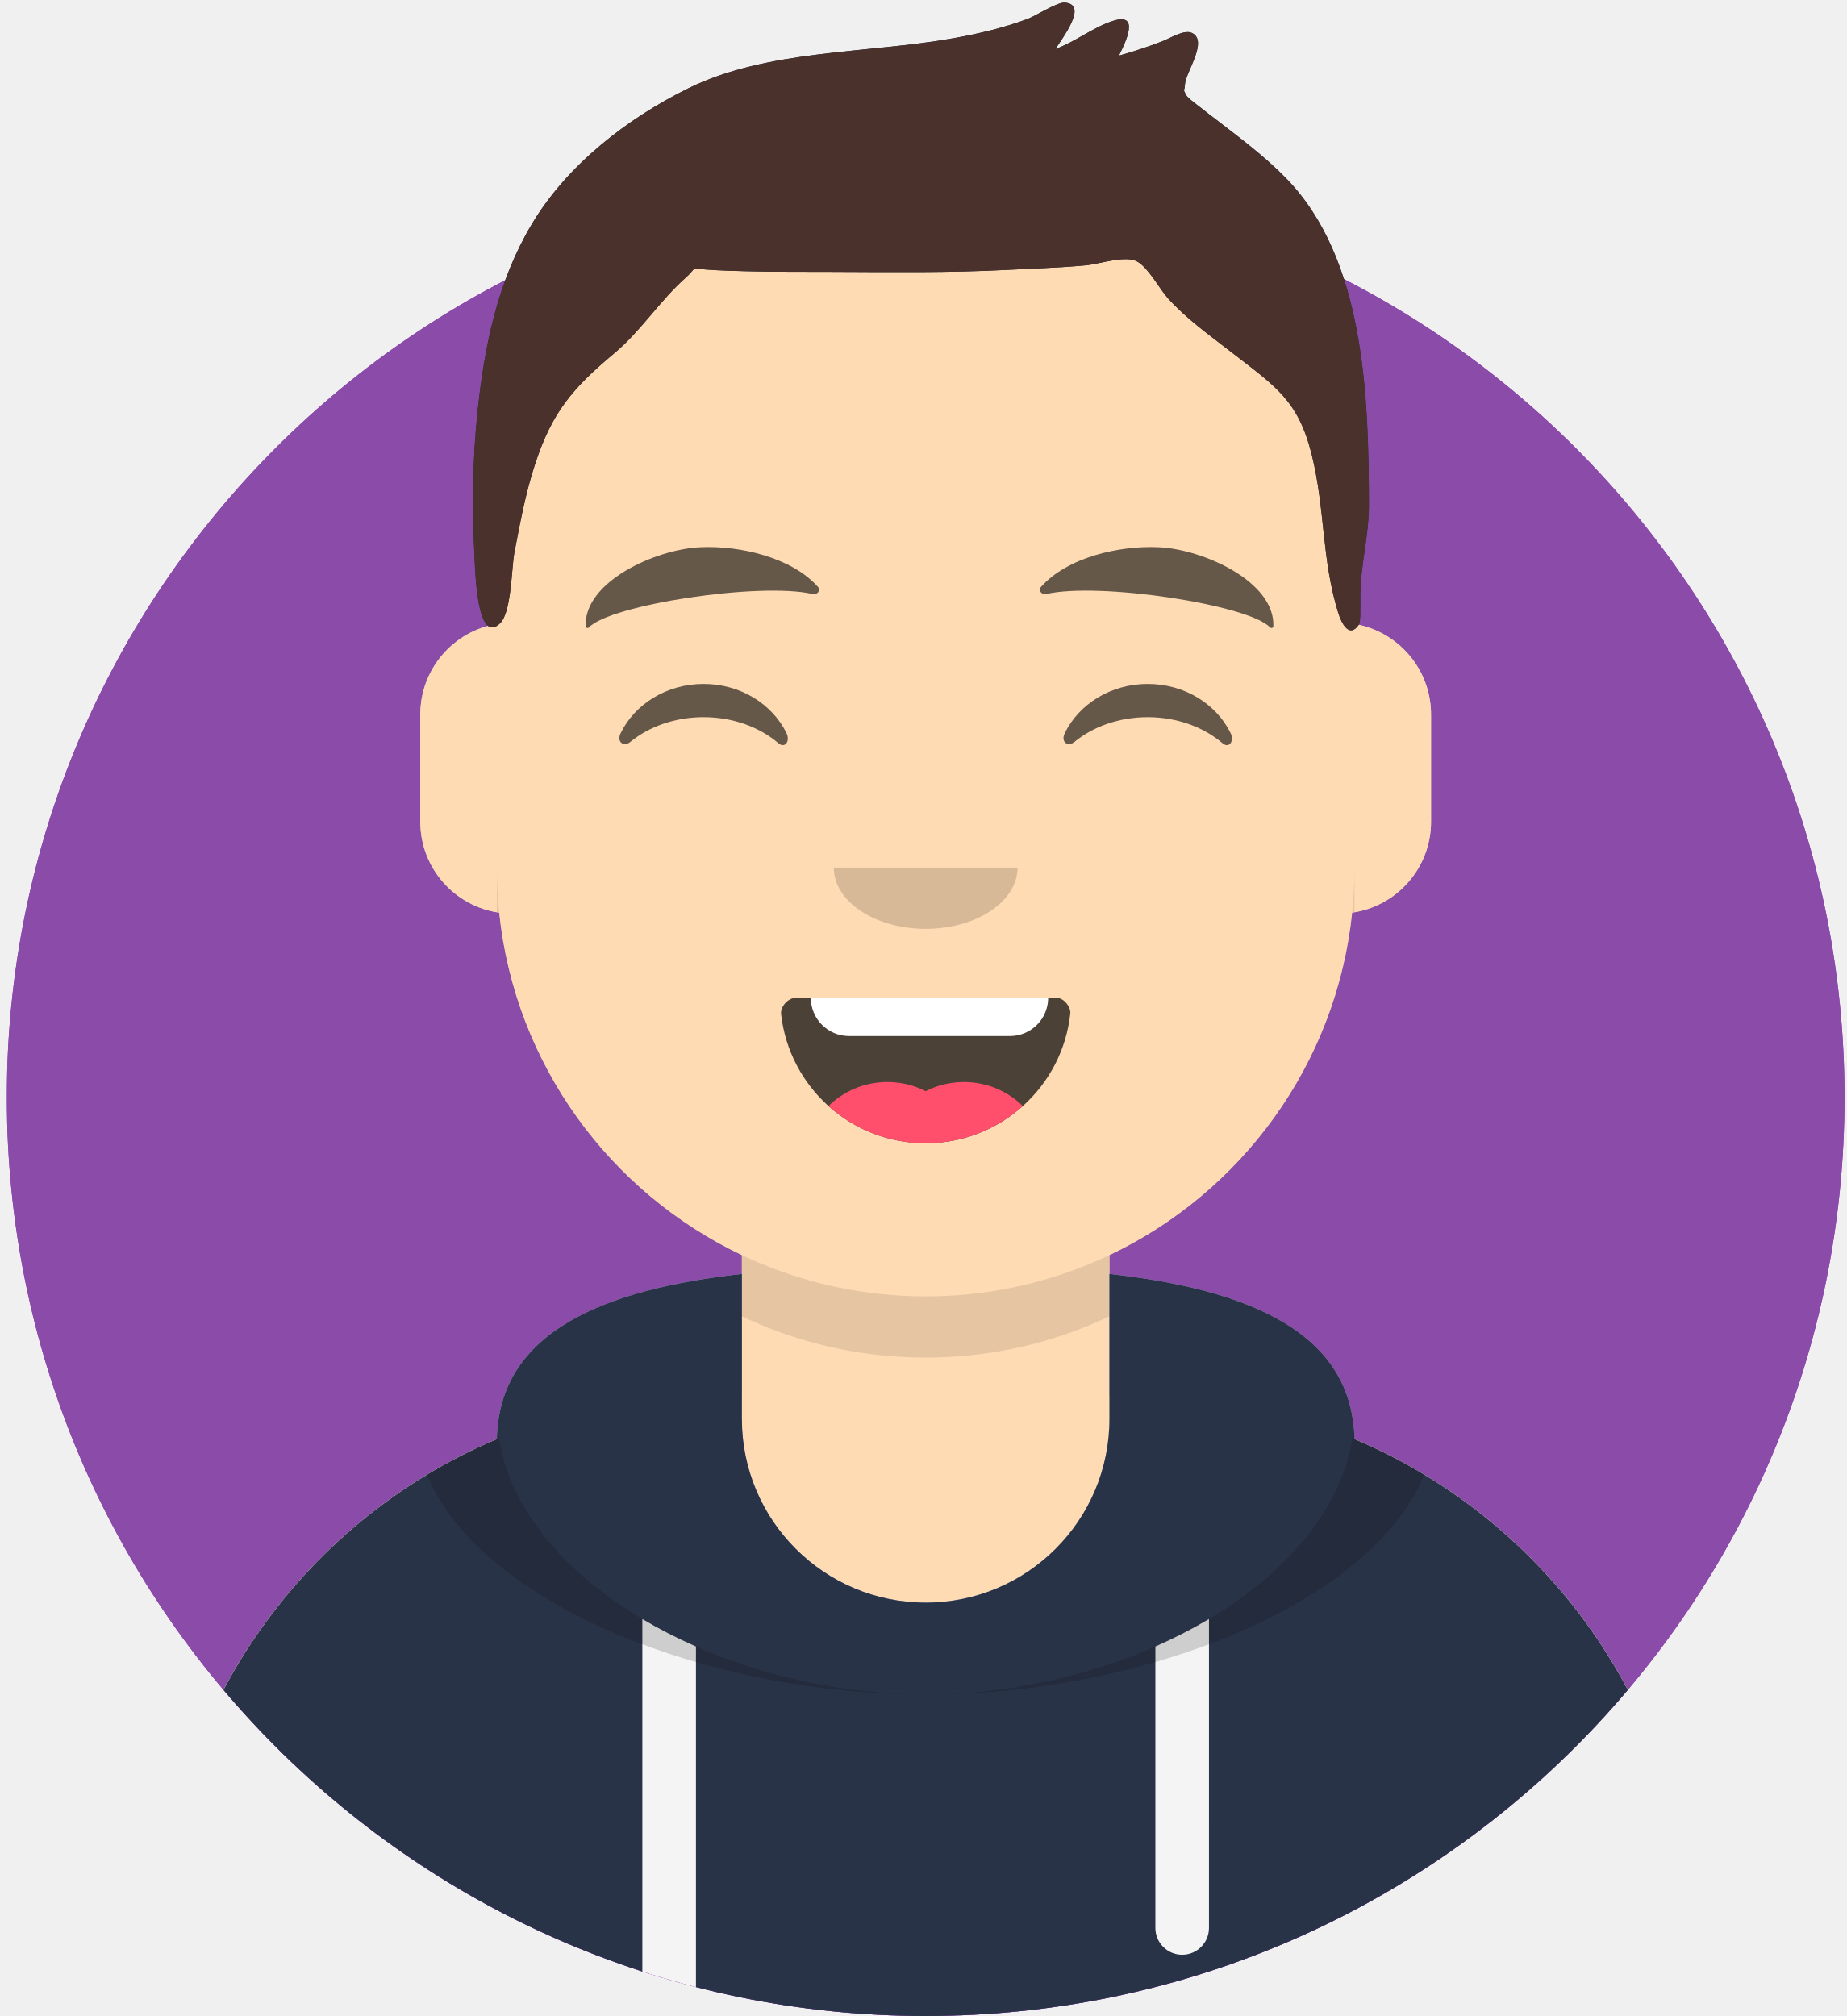
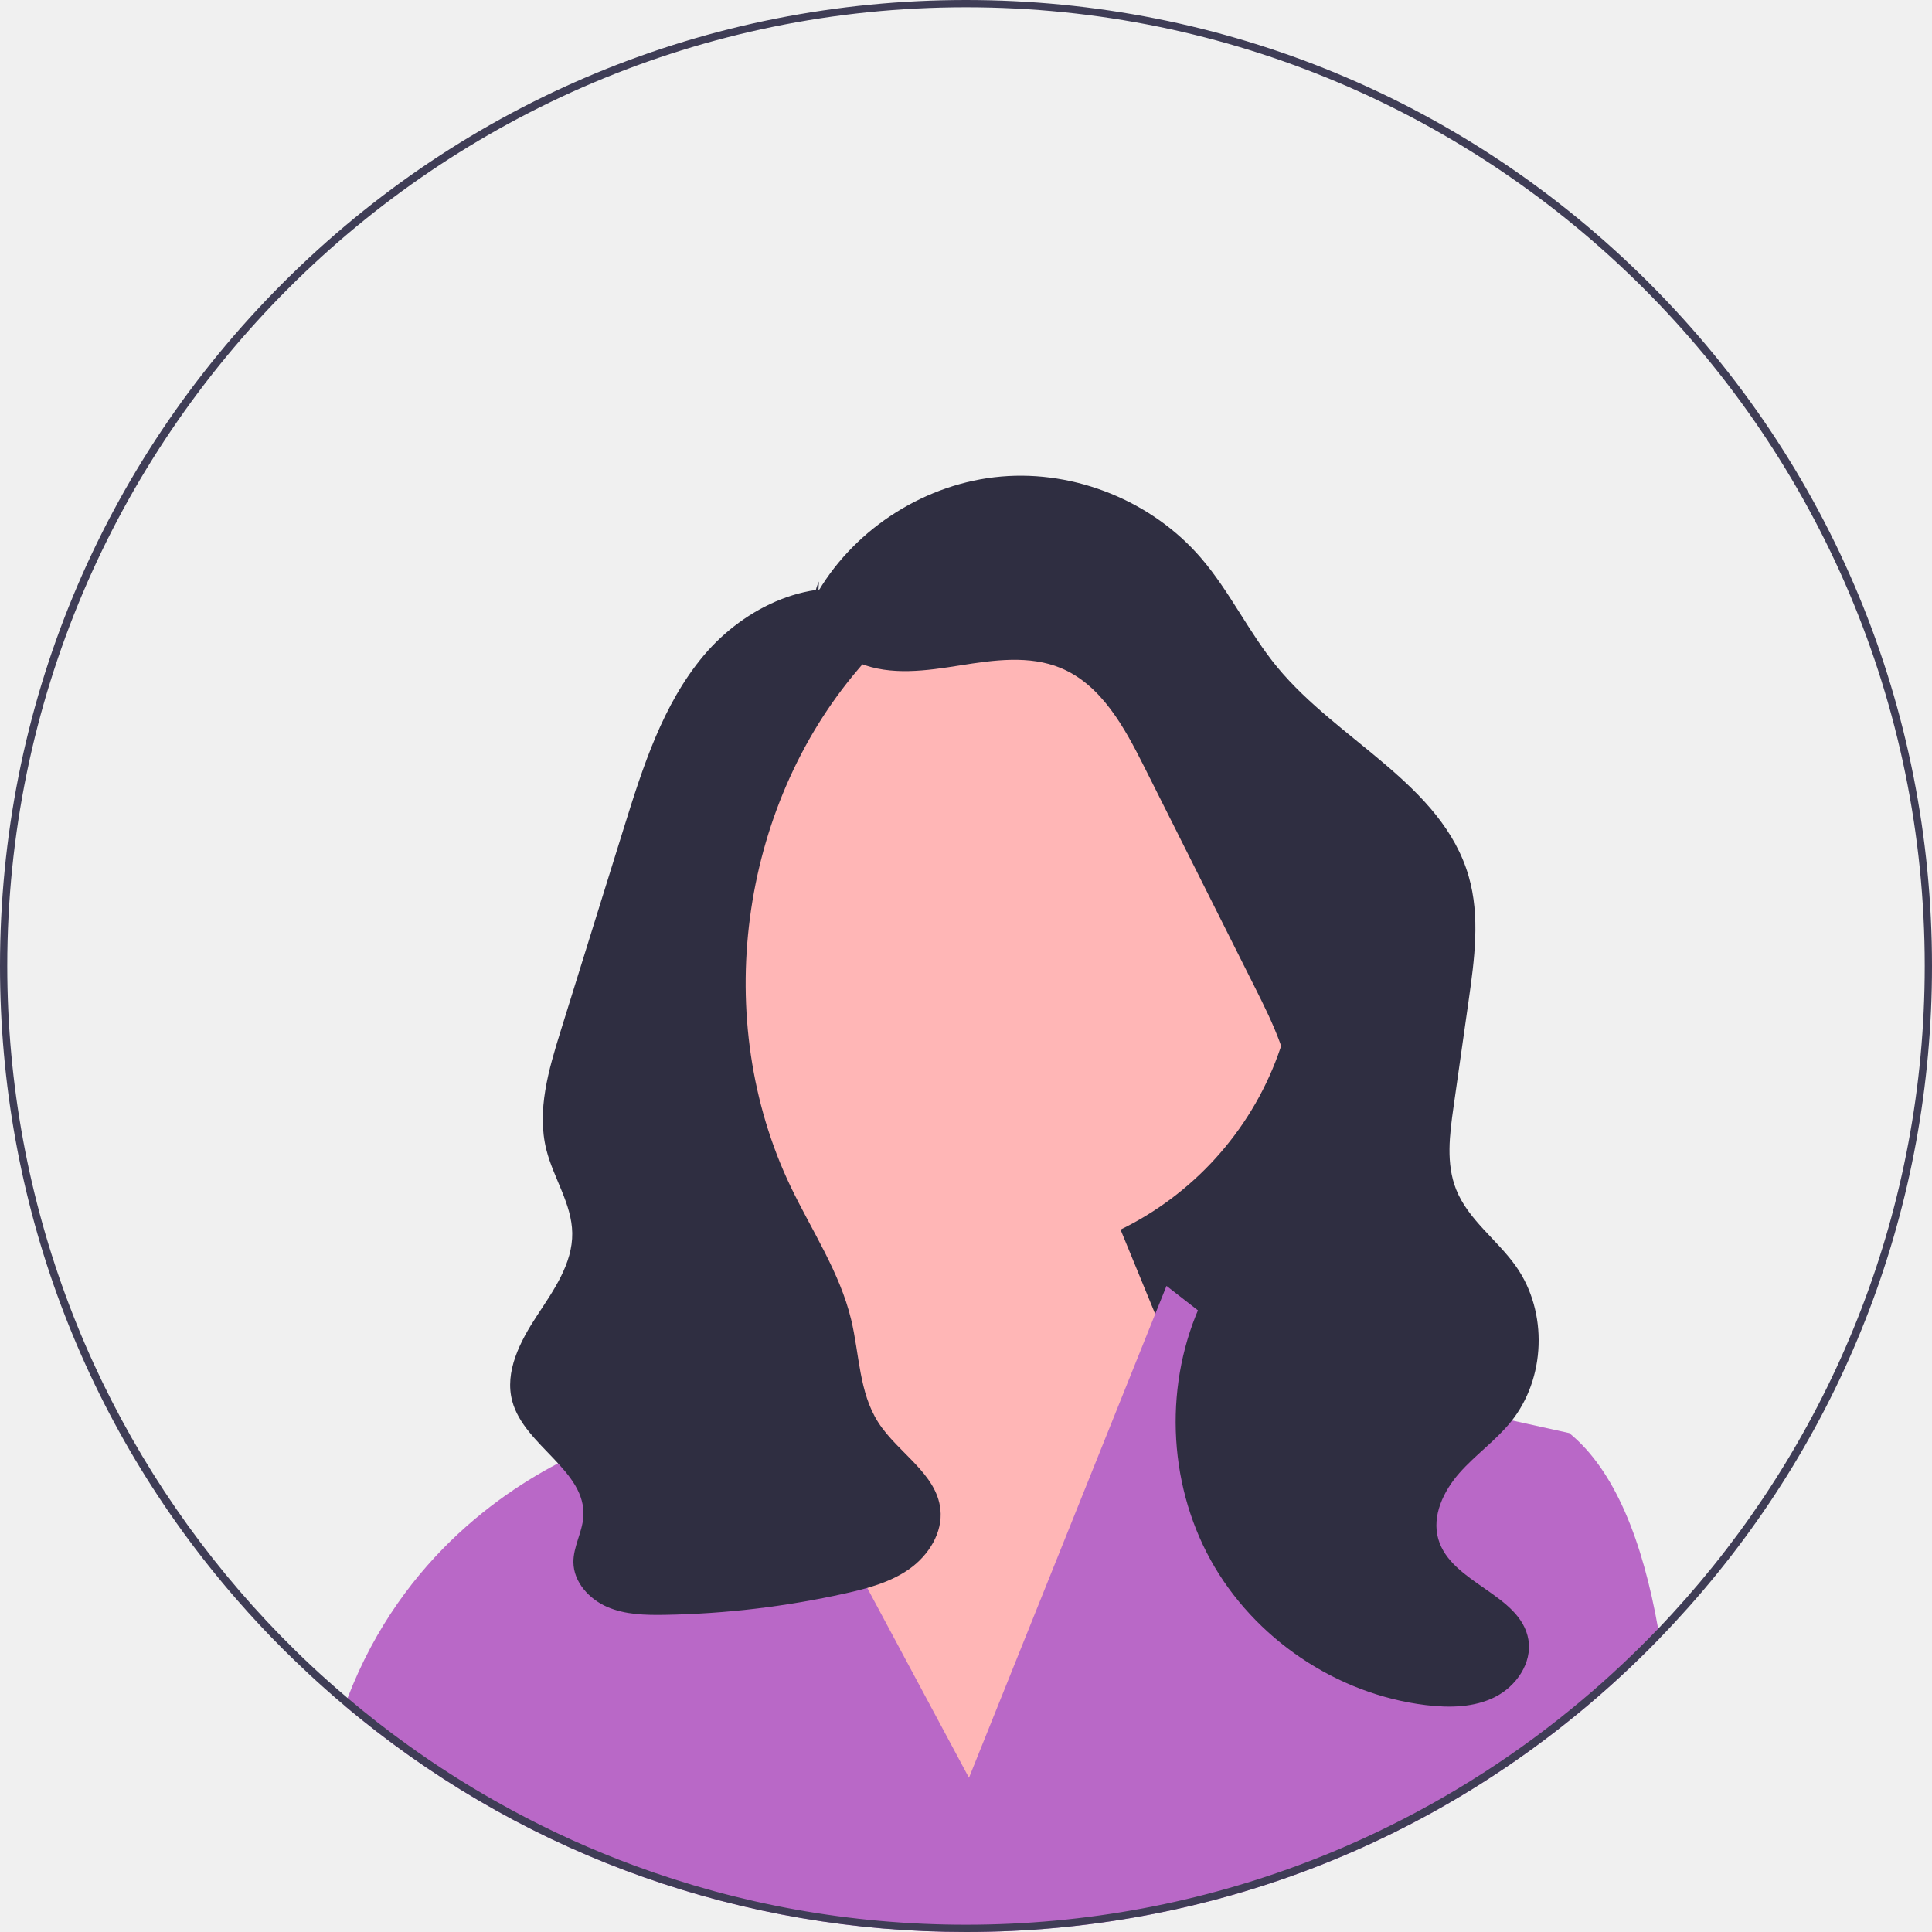
- <svg xmlns="http://www.w3.org/2000/svg" xmlns:xlink="http://www.w3.org/1999/xlink" width="217px" height="237px" viewBox="0 0 217 237" version="1.1">
-   <defs>
-     <circle id="path-1" cx="108" cy="108" r="108" />
-     <path d="M-3.19744231e-14,144 L-3.19744231e-14,-1.42108547e-14 L237.6,-1.42108547e-14 L237.6,144 L226.8,144 C226.8,203.647 178.447,252 118.8,252 C59.153,252 10.8,203.647 10.8,144 L10.8,144 L-3.19744231e-14,144 Z" id="path-3" />
-     <path d="M90,0 C117.835,-5.11323436e-15 140.4,22.565 140.4,50.4 L140.401,55.949 C145.508,56.807 149.4,61.249 149.4,66.6 L149.4,79.2 C149.4,84.647 145.367,89.152 140.125,89.893 C138.265,107.718 127.114,122.78 111.601,130.149 L111.6,146.7 L115.2,146.7 C150.988,146.7 180,175.712 180,211.5 L180,219.6 L0,219.6 L0,211.5 C-4.38277231e-15,175.712 29.012,146.7 64.8,146.7 L68.4,146.7 L68.4,130.15 C52.886,122.78 41.735,107.718 39.875,89.893 C34.633,89.152 30.6,84.647 30.6,79.2 L30.6,66.6 C30.6,61.249 34.492,56.806 39.6,55.949 L39.6,50.4 C39.6,22.565 62.165,5.11323436e-15 90,0 Z" id="path-5" />
-     <path d="M140.401,11.764 C156.691,13.587 169.2,18.597 169.2,31.569 L169.194,31.18 C192.467,41.01 208.8,64.047 208.8,90.9 L208.8,99 L28.8,99 L28.8,90.9 C28.8,64.047 45.133,41.01 68.406,31.18 C68.653,18.496 81.073,13.568 97.2,11.764 L97.2,28.8 C97.2,40.729 106.871,50.4 118.8,50.4 C130.729,50.4 140.4,40.729 140.4,28.8 L140.4,28.8 Z" id="path-7" />
-     <path d="M31.606,13.615 C32.558,22.158 39.803,28.8 48.6,28.8 C57.424,28.8 64.687,22.117 65.603,13.536 C65.676,12.845 64.905,11.7 63.938,11.7 C50.534,11.7 40.264,11.7 33.378,11.7 C32.406,11.7 31.511,12.761 31.606,13.615 Z" id="path-9" />
-     <rect id="path-11" x="0" y="0" width="237.6" height="252" />
-     <path d="M118.135,20.928 C115.651,18.39 112.767,16.236 109.962,14.076 C109.343,13.6 108.715,13.135 108.109,12.641 C107.972,12.528 106.563,11.519 106.394,11.148 C105.988,10.254 106.224,10.95 106.28,9.884 C106.35,8.535 109.1,4.727 107.048,3.854 C106.146,3.47 104.536,4.492 103.67,4.83 C101.977,5.49 100.263,6.054 98.512,6.54 C99.351,4.869 100.95,1.524 97.944,2.419 C95.603,3.116 93.421,4.91 91.068,5.753 C91.847,4.477 94.96,0.523 92.147,0.302 C91.271,0.233 88.724,1.875 87.782,2.226 C84.959,3.275 82.075,3.953 79.111,4.487 C69.033,6.304 57.248,5.786 47.923,10.374 C40.735,13.911 33.636,19.4 29.484,26.389 C25.481,33.125 23.984,40.498 23.146,48.217 C22.532,53.882 22.482,59.738 22.769,65.424 C22.863,67.287 23.073,75.874 25.779,73.273 C27.127,71.978 27.117,66.745 27.457,64.974 C28.133,61.451 28.783,57.911 29.91,54.5 C31.895,48.49 34.238,45.687 39.184,41.547 C42.359,38.89 44.588,35.3 47.625,32.62 C48.99,31.416 47.949,31.542 50.143,31.7 C51.616,31.806 53.097,31.846 54.574,31.885 C57.99,31.974 61.412,31.951 64.829,31.963 C71.711,31.988 78.561,32.085 85.437,31.725 C88.492,31.565 91.556,31.478 94.603,31.195 C96.306,31.038 99.326,29.947 100.728,30.78 C102.01,31.543 103.342,34.034 104.263,35.054 C106.438,37.464 109.032,39.305 111.576,41.282 C116.881,45.403 119.559,46.98 121.17,53.421 C122.775,59.838 122.325,65.791 124.312,72.106 C124.662,73.217 125.586,75.13 126.726,73.415 C126.937,73.096 126.883,71.345 126.883,70.337 C126.883,66.27 127.913,63.218 127.9,59.123 C127.849,46.674 127.447,30.442 118.135,20.928 Z" id="path-13" />
-   </defs>
-   <g id="Website" stroke="none" stroke-width="1" fill="none" fill-rule="evenodd">
-     <g id="mf-avatar" transform="translate(-10, -15)">
-       <g id="Circle" transform="translate(10.8, 36)">
-         <mask id="mask-2" fill="white">
-           <use xlink:href="#path-1" />
-         </mask>
-         <use id="Circle-Background" fill="#972dc2" xlink:href="#path-1" />
-         <g id="🖍-Circle-Color" mask="url(#mask-2)" fill="#8a4ca8">
-           <rect id="🖍Color" x="0" y="0" width="216.445" height="216" />
-         </g>
-       </g>
-       <mask id="mask-4" fill="white">
-         <use xlink:href="#path-3" />
-       </mask>
-       <g id="Mask" />
-       <g id="Avataaar" mask="url(#mask-4)">
-         <g id="Body" transform="translate(28.8, 32.4)">
-           <mask id="mask-6" fill="white">
-             <use xlink:href="#path-5" />
-           </mask>
-           <use fill="#D0C6AC" xlink:href="#path-5" />
-           <g id="Skin/👶🏻-05-Pale" mask="url(#mask-6)" fill="#FFDBB4">
-             <g transform="translate(-28.8, 0)" id="Color">
-               <rect x="0" y="0" width="238.384" height="220.355" />
-             </g>
-           </g>
-           <path d="M39.6,84.6 C39.6,112.435 62.165,135 90,135 C117.835,135 140.4,112.435 140.4,84.6 L140.4,84.6 L140.4,91.8 C140.4,119.635 117.835,142.2 90,142.2 C62.165,142.2 39.6,119.635 39.6,91.8 Z" id="Neck-Shadow" fill-opacity="0.1" fill="#000000" mask="url(#mask-6)" />
-         </g>
-         <g id="Clothing/Hoodie" transform="translate(0, 153)">
-           <mask id="mask-8" fill="white">
-             <use xlink:href="#path-7" />
-           </mask>
-           <use id="Hoodie" fill="#B7C1DB" fill-rule="evenodd" xlink:href="#path-7" />
-           <g id="Color/Palette/Slate" mask="url(#mask-8)" fill="#293347" fill-rule="evenodd">
-             <rect id="🖍Color" x="0" y="0" width="238.491" height="99" />
-           </g>
-           <path d="M91.8,55.565 L91.8,99 L85.5,99 L85.499,52.335 C87.483,53.514 89.592,54.594 91.8,55.565 Z M152.101,52.334 L152.1,88.65 C152.1,90.39 150.69,91.8 148.95,91.8 C147.21,91.8 145.8,90.39 145.8,88.65 L145.801,55.565 C148.009,54.594 150.118,53.513 152.101,52.334 Z" id="Straps" fill="#F4F4F4" fill-rule="evenodd" mask="url(#mask-8)" />
-           <path d="M155.733,11.451 C169.28,14.013 178.65,19.118 178.65,29.077 C178.65,46.818 148.916,61.2 118.8,61.2 C88.684,61.2 58.95,46.818 58.95,29.077 C58.95,19.118 68.32,14.013 81.867,11.451 C73.689,14.466 68.4,19.534 68.4,27.969 C68.4,46.322 93.439,61.2 118.8,61.2 C144.161,61.2 169.2,46.322 169.2,27.969 C169.2,19.71 164.13,14.679 156.241,11.642 Z" id="Shadow" fill-opacity="0.16" fill="#000000" fill-rule="evenodd" mask="url(#mask-8)" />
-         </g>
-         <g id="Face" transform="translate(68.4, 73.8)">
-           <g id="Mouth/Smile" transform="translate(1.8, 46.8)">
-             <mask id="mask-10" fill="white">
-               <use xlink:href="#path-9" />
-             </mask>
-             <use id="Mouth" fill-opacity="0.7" fill="#000000" fill-rule="evenodd" xlink:href="#path-9" />
-             <path d="M39.6,1.8 L58.5,1.8 C60.985,1.8 63,3.815 63,6.3 L63,11.7 C63,14.185 60.985,16.2 58.5,16.2 L39.6,16.2 C37.115,16.2 35.1,14.185 35.1,11.7 L35.1,6.3 C35.1,3.815 37.115,1.8 39.6,1.8 Z" id="Teeth" fill="#FFFFFF" fill-rule="evenodd" mask="url(#mask-10)" />
-             <g id="Tongue" stroke-width="1" fill-rule="evenodd" mask="url(#mask-10)" fill="#FF4F6D">
-               <g transform="translate(34.2, 21.6)">
-                 <circle cx="9.9" cy="9.9" r="9.9" />
-                 <circle cx="18.9" cy="9.9" r="9.9" />
-               </g>
-             </g>
-           </g>
-           <g id="Nose/Default" transform="translate(25.2, 36)" fill="#000000" fill-opacity="0.16">
-             <path d="M14.4,7.2 C14.4,11.176 19.235,14.4 25.2,14.4 L25.2,14.4 C31.165,14.4 36,11.176 36,7.2" id="Nose" />
-           </g>
-           <g id="Eyes/Happy-😁" transform="translate(0, 7.2)" fill="#000000" fill-opacity="0.6">
-             <path d="M14.544,20.203 C16.206,16.784 19.948,14.4 24.298,14.4 C28.632,14.4 32.363,16.767 34.034,20.166 C34.53,21.176 33.824,22.003 33.112,21.39 C30.906,19.494 27.773,18.309 24.298,18.309 C20.931,18.309 17.886,19.421 15.694,21.214 C14.892,21.87 14.058,21.203 14.544,20.203 Z" id="Squint" />
-             <path d="M66.744,20.203 C68.406,16.784 72.148,14.4 76.498,14.4 C80.832,14.4 84.563,16.767 86.234,20.166 C86.73,21.176 86.024,22.003 85.312,21.39 C83.106,19.494 79.973,18.309 76.498,18.309 C73.131,18.309 70.086,19.421 67.894,21.214 C67.092,21.87 66.258,21.203 66.744,20.203 Z" id="Squint" />
-           </g>
-           <g id="Eyebrow/Natural/Default-Natural" fill="#000000" fill-opacity="0.6">
-             <path d="M23.435,5.589 C18.25,6.285 10.164,10.805 10.84,16.036 C10.862,16.207 11.121,16.261 11.233,16.118 C13.471,13.248 30.774,9.033 37.075,9.913 C37.652,9.994 38.032,9.399 37.639,9.027 C34.269,5.845 28.08,4.961 23.435,5.589" id="Eyebrow" transform="translate(24.3, 10.8) rotate(5) translate(-24.3, -10.8) " />
-             <path d="M76.535,5.589 C71.35,6.285 63.264,10.805 63.94,16.036 C63.962,16.207 64.221,16.261 64.333,16.118 C66.571,13.248 83.874,9.033 90.175,9.913 C90.752,9.994 91.132,9.399 90.739,9.027 C87.369,5.845 81.18,4.961 76.535,5.589" id="Eyebrow" transform="translate(77.4, 10.8) scale(-1, 1) rotate(5) translate(-77.4, -10.8) " />
-           </g>
-         </g>
-         <g id="Top">
-           <mask id="mask-12" fill="white">
-             <use xlink:href="#path-11" />
-           </mask>
-           <g id="Mask" />
-           <g mask="url(#mask-12)">
-             <g transform="translate(43, 15)">
-               <mask id="mask-14" fill="white">
-                 <use xlink:href="#path-13" />
-               </mask>
-               <use id="Short-Hair" stroke="none" fill="#1F3140" fill-rule="evenodd" xlink:href="#path-13" />
-               <g id="Color/Hair/Brown-Dark" stroke="none" fill="none" mask="url(#mask-14)" fill-rule="evenodd">
-                 <g transform="translate(-43.1, -15)" fill="#4A312C" id="Color">
-                   <rect x="0" y="0" width="239.107" height="252.406" />
-                 </g>
-               </g>
-             </g>
-           </g>
-         </g>
-       </g>
-     </g>
-   </g>
+ <svg xmlns="http://www.w3.org/2000/svg" width="532" height="532" viewBox="0 0 532 532">
+   <polygon points="379.19 379.05 246.19 379.05 246.19 199.05 361.19 262.05 379.19 379.05" fill="#2f2e41" />
+   <circle cx="270.76" cy="260.932" r="86.349" fill="#ffb6b6" />
+   <polygon points="221.19 360.05 217.289 320.616 295.19 306.05 341.19 418.05 261.19 510.05 204.19 398.05 221.19 360.05" fill="#ffb6b6" />
+   <path d="m457.04,451.09c-.97,1.01-1.96,2.01-2.95,3-3.14,3.14-6.34,6.19-9.61,9.15-49,44.44-111.87,68.76-178.48,68.76-61.41,0-119.64-20.67-166.75-58.72-.03-.02-.05-.04-.08-.07-1.43-1.15-2.84-2.32-4.25-3.51.25-.72.52-1.43.79-2.13,15.15-39.47,45.07-58.78,63.23-67.23,9-4.19,15.11-5.72,15.11-5.72l21.32-38.4,15.01,28,11.06,20.64,45.38,84.67,39.15-97.48,12.13-30.22,3.11-7.74,14.79,11.51,14,10.89,28.19,6.22,22.87,5.05,31.06,6.86c12.56,10.23,20.2,29.69,24.47,53.87.16.86.31,1.73.45,2.6Z" fill="#b968c7" />
+   <path d="m225.339,162.803c10.518-17.668,29.836-29.79,50.32-31.577,20.484-1.787,41.609,6.808,55.027,22.388,7.996,9.284,13.239,20.655,21.033,30.109,16.772,20.346,45.372,32.242,52.699,57.571,3.197,11.053,1.604,22.853-.014,34.245-1.387,9.764-2.773,19.528-4.16,29.292-1.079,7.599-2.114,15.609.735,22.736,3.343,8.361,11.342,13.837,16.515,21.207,8.801,12.542,8.157,30.904-1.5,42.798-4.188,5.158-9.74,9.049-14.131,14.036s-7.648,11.806-5.809,18.191c3.523,12.231,22.705,15.164,24.808,27.718,1.076,6.418-3.357,12.828-9.166,15.762s-12.646,3.02-19.106,2.235c-24.553-2.984-47.287-18.326-59.242-39.98-11.955-21.653-12.825-49.066-2.268-71.434,8.67-18.371,24.785-34.606,24.61-54.919-.096-11.067-5.172-21.403-10.135-31.295-10.159-20.246-20.319-40.492-30.478-60.737-5.442-10.845-11.757-22.532-22.961-27.191-8.659-3.601-18.483-2.204-27.744-.731s-19.072,2.906-27.756-.632-15.246-14.05-11.109-22.465" fill="#2f2e41" />
+   <path d="m240.471,163.726c-16.683-5.491-35.397,3.324-46.691,16.774-11.294,13.45-16.773,30.706-21.992,47.476-2.99,9.606-5.979,19.212-8.969,28.817-2.812,9.036-5.625,18.072-8.437,27.109-3.308,10.629-6.643,21.921-3.928,32.716,1.963,7.805,7.013,14.891,7.121,22.938.114,8.406-5.15,15.785-9.764,22.813-4.613,7.028-8.943,15.377-6.746,23.491,3.343,12.342,20.502,19.126,19.561,31.877-.314,4.256-2.775,8.192-2.73,12.459.057,5.429,4.307,10.12,9.287,12.283,4.98,2.163,10.582,2.281,16.01,2.185,16.651-.293,33.273-2.27,49.528-5.892,6.254-1.394,12.614-3.103,17.82-6.838s9.089-9.924,8.412-16.296c-1.056-9.929-11.731-15.561-17.118-23.968-5.291-8.257-5.169-18.72-7.45-28.258-3.136-13.108-10.88-24.552-16.694-36.712-21.857-45.716-14.206-103.987,18.712-142.511,2.911-3.406,6.09-6.833,7.305-11.145,1.214-4.313-.351-9.807-4.57-11.316" fill="#2f2e41" />
+   <path d="m454.09,77.91C403.85,27.67,337.05,0,266,0S128.15,27.67,77.91,77.91C27.67,128.15,0,194.95,0,266c0,64.85,23.05,126.16,65.29,174.57,4.03,4.63,8.24,9.14,12.62,13.52,1.03,1.03,2.07,2.06,3.12,3.06,2.8,2.71,5.65,5.36,8.55,7.93,1.76,1.57,3.54,3.11,5.34,4.62,1.41,1.19,2.82,2.36,4.25,3.51.03.03.05.05.08.07,47.11,38.05,105.34,58.72,166.75,58.72,66.61,0,129.48-24.32,178.48-68.76,3.27-2.96,6.47-6.01,9.61-9.15.99-.99,1.98-1.99,2.95-3,2.7-2.78,5.32-5.61,7.88-8.48,43.37-48.72,67.08-110.84,67.08-176.61,0-71.05-27.67-137.85-77.91-188.09Zm10.18,362.21c-2.5,2.84-5.06,5.64-7.68,8.37-4.08,4.25-8.29,8.37-12.64,12.34-1.65,1.52-3.32,3-5.01,4.47-17.07,14.85-36.07,27.53-56.56,37.63-7.19,3.55-14.56,6.78-22.1,9.67-29.29,11.24-61.08,17.4-94.28,17.4-32.04,0-62.76-5.74-91.19-16.24-11.67-4.3-22.95-9.41-33.78-15.26-1.59-.86-3.17-1.73-4.74-2.62-8.26-4.68-16.25-9.79-23.92-15.31-5.73-4.11-11.29-8.44-16.66-13-1.88-1.59-3.74-3.2-5.57-4.85-2.98-2.65-5.9-5.38-8.75-8.18-5.4-5.29-10.56-10.8-15.49-16.53C26.09,391.77,2,331.65,2,266,2,120.43,120.43,2,266,2s264,118.43,264,264c0,66.66-24.83,127.62-65.73,174.12Z" fill="#3f3d56" />
</svg>
